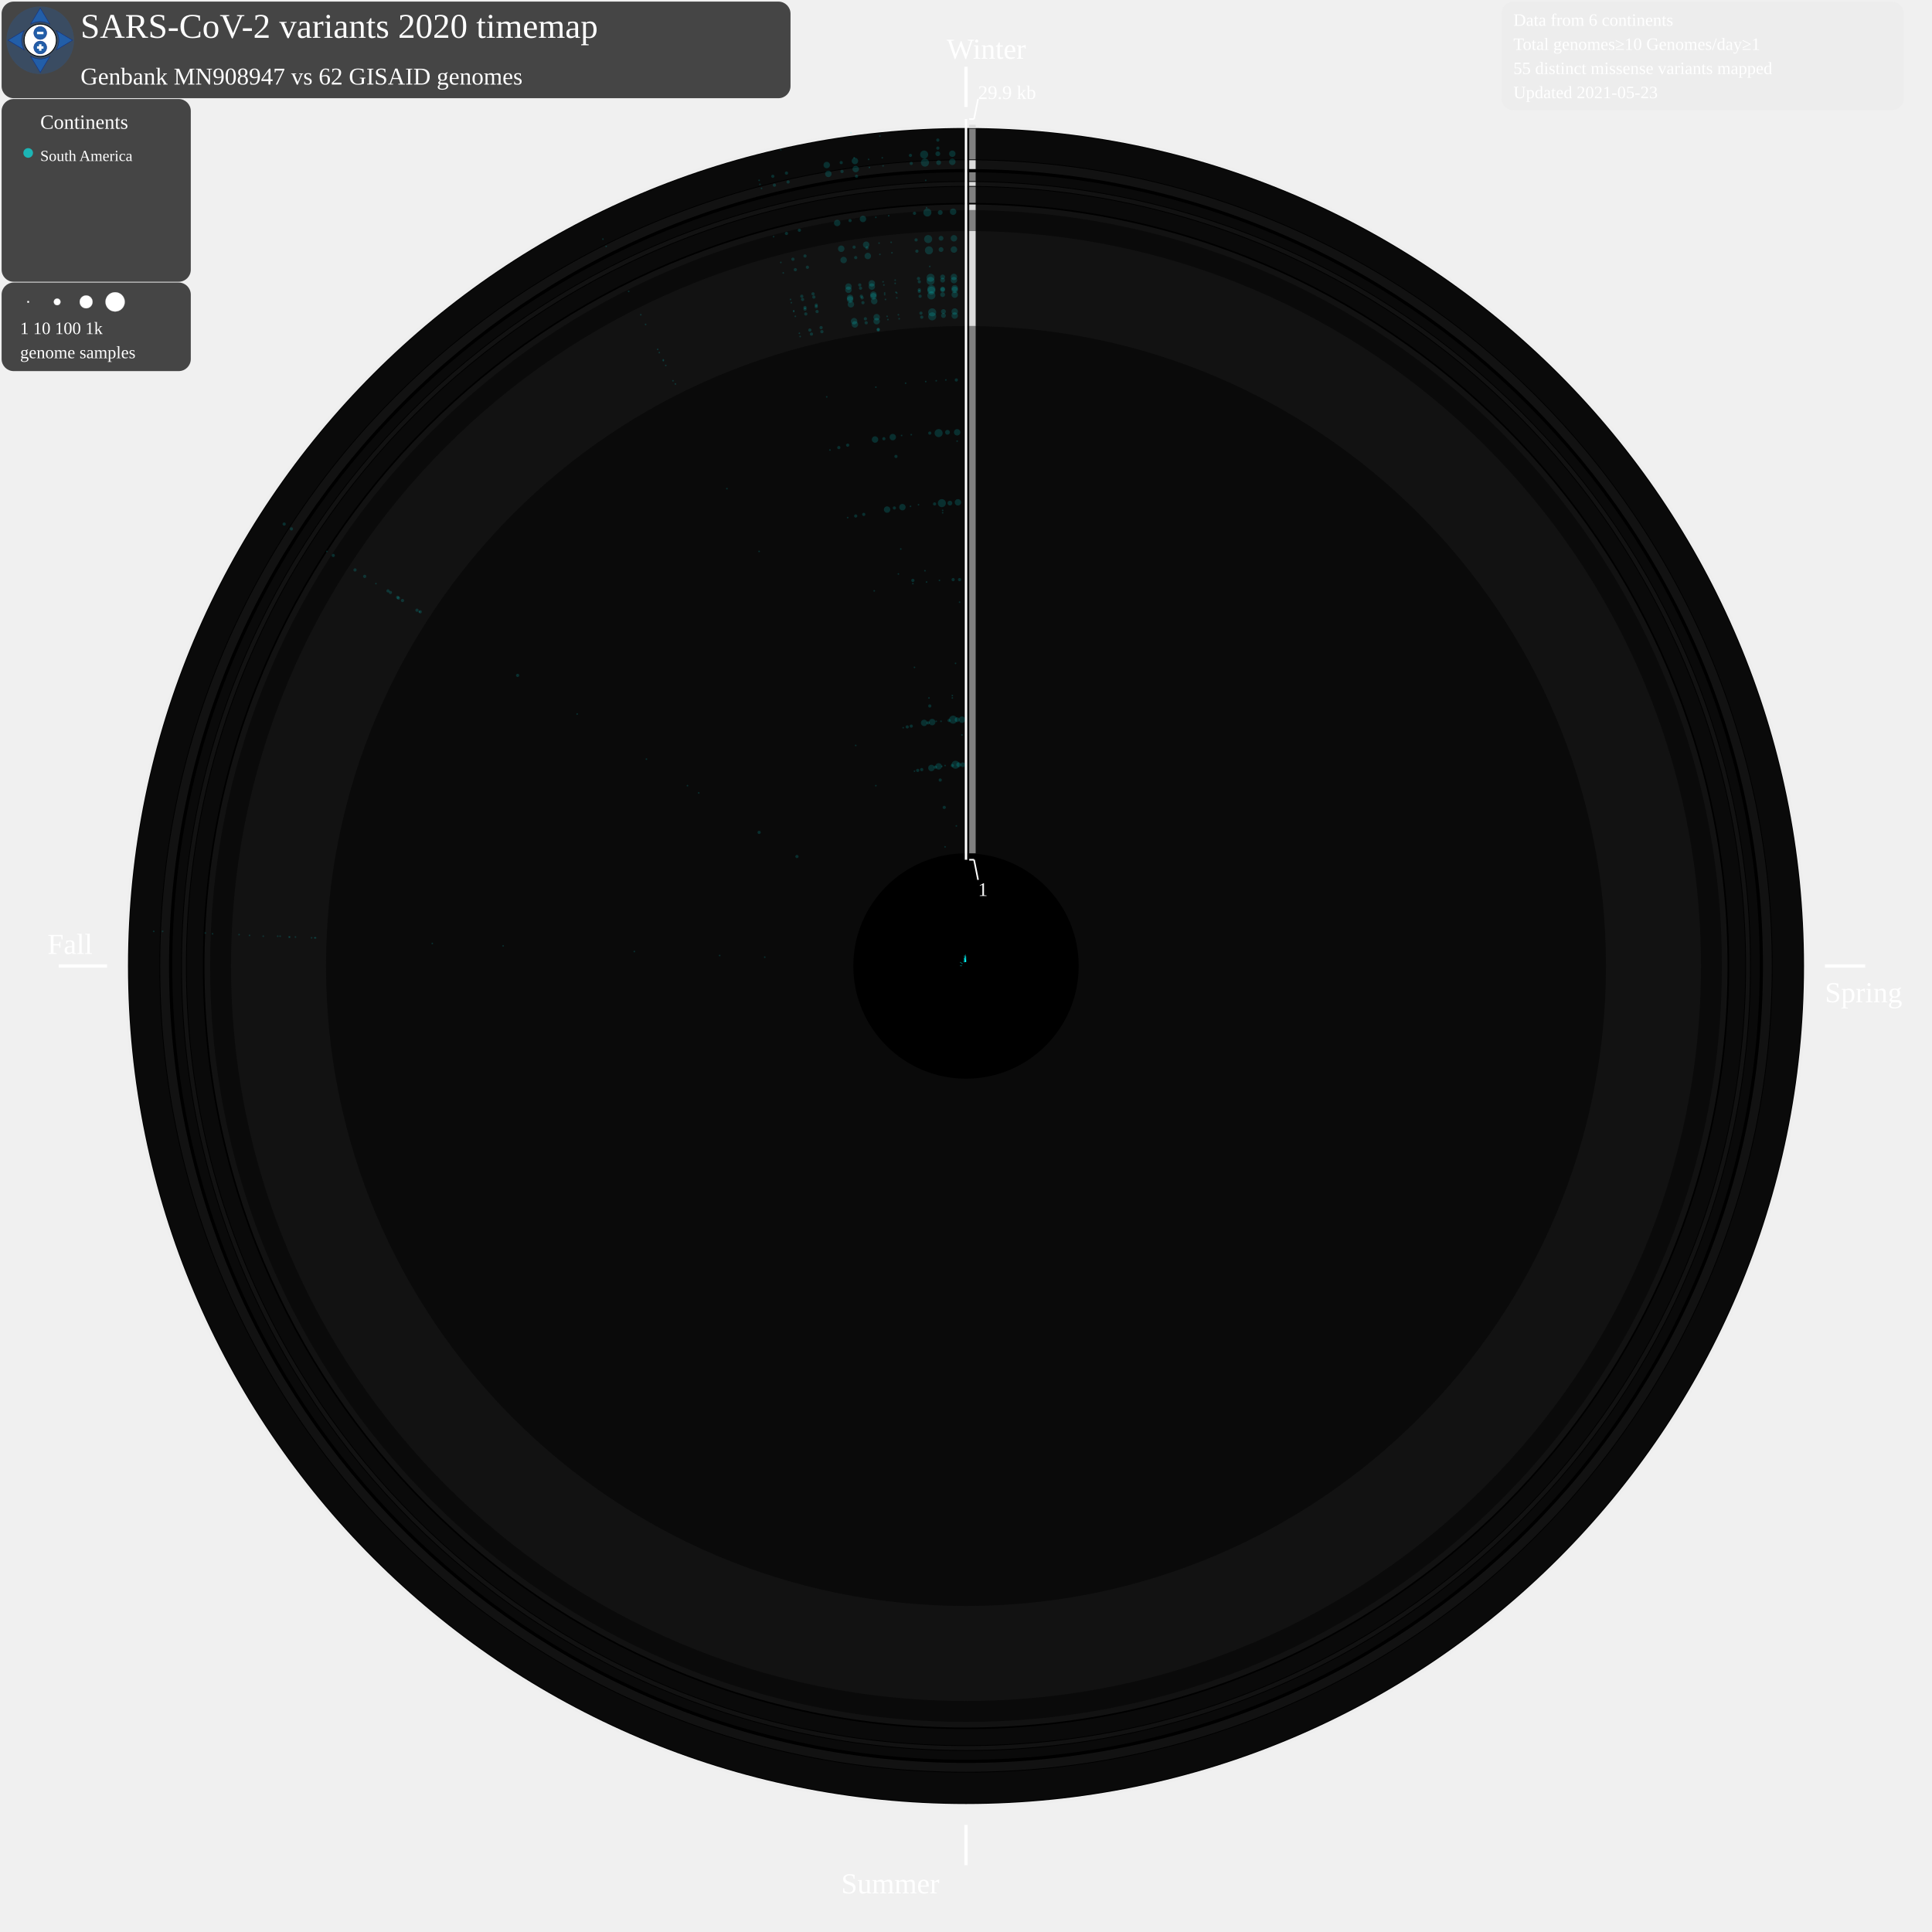
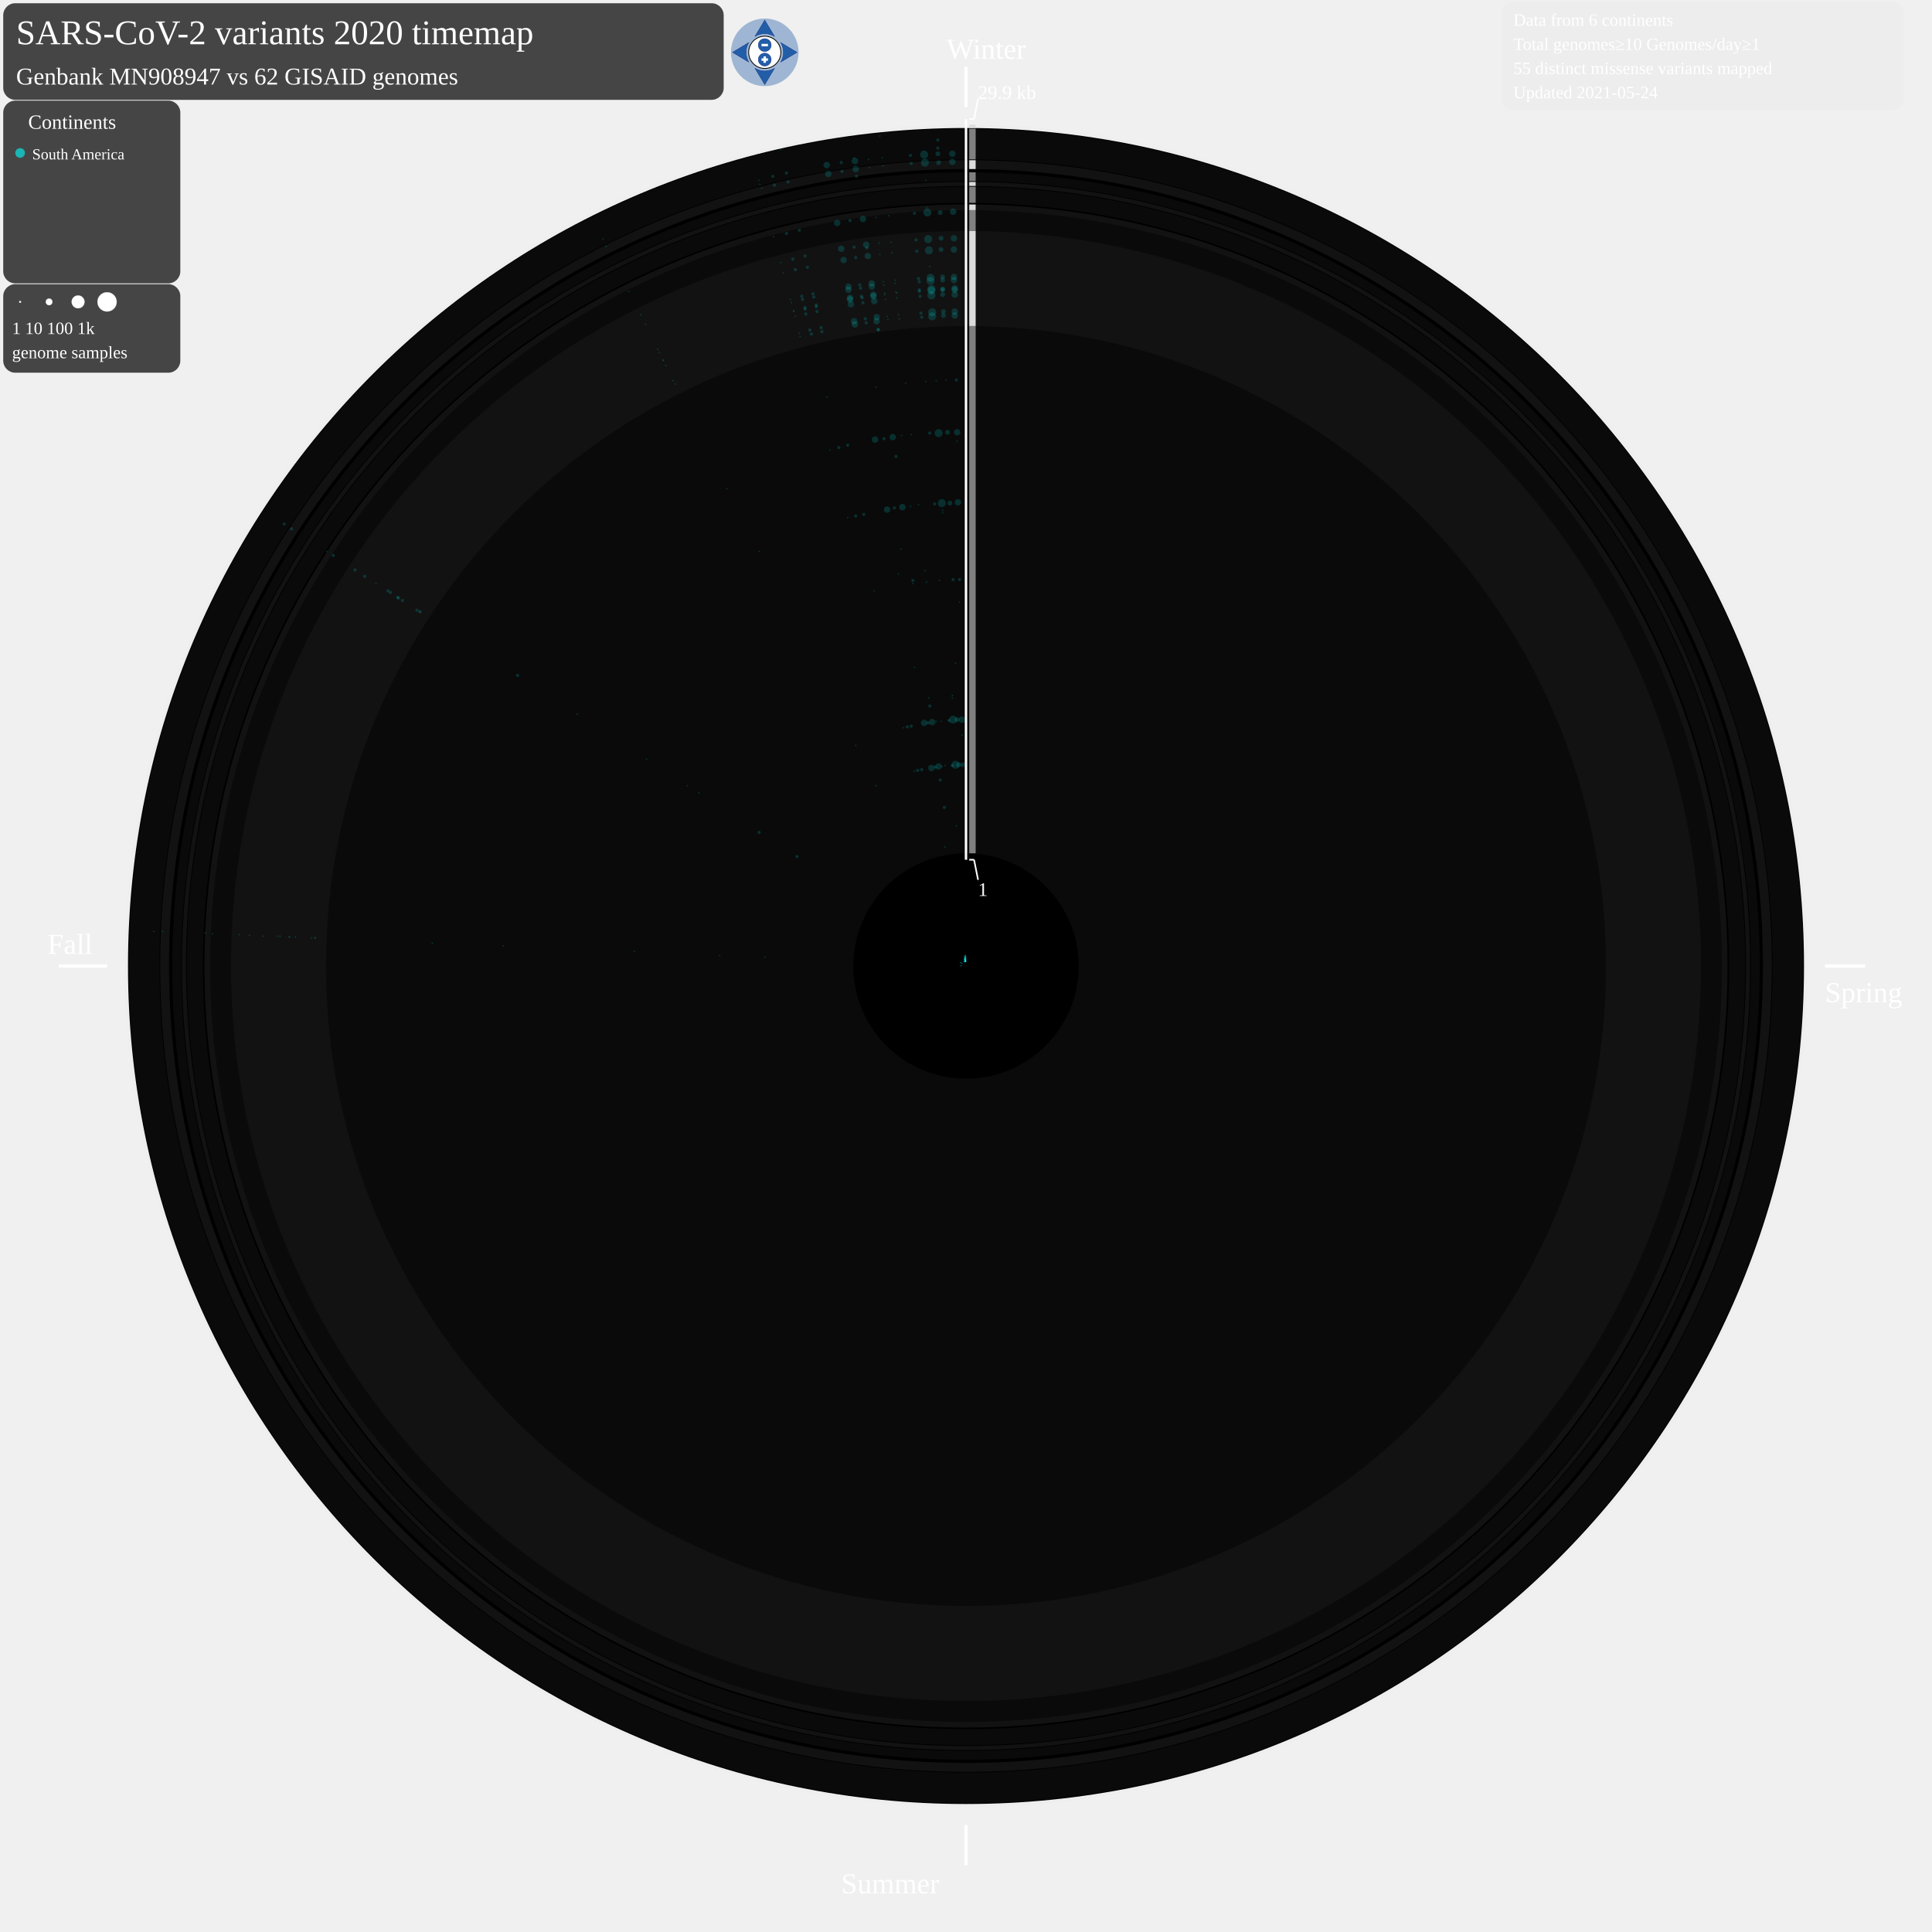
<svg xmlns="http://www.w3.org/2000/svg" width="2400" height="2400" style="background-color:black" viewBox="0 0 2400 2400" id="map-svg">
  <defs>
    <style type="text/css">
	.sb {
	stroke-width:0.8;
	stroke-opacity:50%;
	}
	.compass {
	fill: #fff;
	stroke: #000;
	stroke-width: 1;
	}
	.button {
	fill: #225EA8;
	stroke: #0C2C84;
	stroke-width: 0.5;
	stroke-miterlimit:6;
	stroke-linecap: round;
	}
	.button:hover {
	stroke-width: 1;
	}
	.plus-minus {
	fill: #fff;
	pointer-events: none;
	}
	.cv {
	stroke: none;
	fill-opacity:0.15;
	}
	a:link, a:visited {
	cursor: pointer;
	}
	a:hover, a:active {
	outline: dotted 2px yellow;
	}
	g:hover, g:active {
	outline: dotted 2px yellow;
	}
	.static {
	cursor: not-allowed;
	}
	.draggable, .draggable-group {
	cursor: pointer;
	}
	svg text {
	cursor: default;
	-webkit-user-select: none;
	-moz-user-select: none;
	-ms-user-select: none;
	user-select: none;
	}
	</style>
  </defs>
-   <text font-size="3.6em" x="100" y="47" fill="white">SARS-CoV-2 variants 2020 timemap</text>
+   <text font-size="3.6em" x="20" y="55" fill="white">SARS-CoV-2 variants 2020 timemap</text>
  <g id="matrix-group" transform="matrix(1 0 0 1 0 0)" class="draggable-group">
    <circle cx="1200" cy="1200" r="1045" style="fill:gainsboro;stroke:black;stroke-width:0;fill-opacity:0.085;" />
    <circle cx="1200" cy="1200" r="1041" style="fill:black;stroke:black;stroke-width:0;fill-opacity:1;" />
    <circle cx="1200" cy="1200" r="1040" style="fill:grey;stroke:black;stroke-width:0;fill-opacity:0.085;" />
    <circle cx="1200" cy="1200" r="1002" style="fill:black;stroke:black;stroke-width:0;fill-opacity:1;" />
    <circle cx="1200" cy="1200" r="1001" style="fill:gainsboro;stroke:black;stroke-width:0;fill-opacity:0.085;" />
    <circle cx="1200" cy="1200" r="990" style="fill:black;stroke:black;stroke-width:0;fill-opacity:1;" />
    <circle cx="1200" cy="1200" r="986" style="fill:grey;stroke:black;stroke-width:0;fill-opacity:0.085;" />
    <circle cx="1200" cy="1200" r="975" style="fill:black;stroke:black;stroke-width:0;fill-opacity:1;" />
    <circle cx="1200" cy="1200" r="974" style="fill:gainsboro;stroke:black;stroke-width:0;fill-opacity:0.085;" />
    <circle cx="1200" cy="1200" r="969" style="fill:black;stroke:black;stroke-width:0;fill-opacity:1;" />
    <circle cx="1200" cy="1200" r="968" style="fill:grey;stroke:black;stroke-width:0;fill-opacity:0.085;" />
    <circle cx="1200" cy="1200" r="948" style="fill:black;stroke:black;stroke-width:0;fill-opacity:1;" />
    <circle cx="1200" cy="1200" r="946" style="fill:gainsboro;stroke:black;stroke-width:0;fill-opacity:0.085;" />
    <circle cx="1200" cy="1200" r="939" style="fill:black;stroke:black;stroke-width:0;fill-opacity:1;" />
    <circle cx="1200" cy="1200" r="939" style="fill:grey;stroke:black;stroke-width:0;fill-opacity:0.085;" />
    <circle cx="1200" cy="1200" r="913" style="fill:black;stroke:black;stroke-width:0;fill-opacity:1;" />
    <circle cx="1200" cy="1200" r="913" style="fill:gainsboro;stroke:black;stroke-width:0;fill-opacity:0.085;" />
    <circle cx="1200" cy="1200" r="795" style="fill:black;stroke:black;stroke-width:0;fill-opacity:1;" />
    <circle cx="1200" cy="1200" r="795" style="fill:grey;stroke:black;stroke-width:0;fill-opacity:0.085;" />
    <circle cx="1200" cy="1200" r="140" style="fill:black;stroke:black;stroke-width:0;fill-opacity:1;" />
    <line x1="1200" y1="82.938" x2="1200" y2="132.938" style="stroke:white;stroke-width:4" />
    <text font-size="3.0em" x="1176" y="72.938" fill="white">Winter</text>
    <line x1="2267" y1="1200" x2="2317" y2="1200" style="stroke:white;stroke-width:4" />
    <text font-size="3.0em" x="2267" y="1245" fill="white">Spring</text>
    <line x1="1200" y1="2267" x2="1200" y2="2317" style="stroke:white;stroke-width:4" />
    <text font-size="3.0em" x="1045" y="2352" fill="white">Summer</text>
    <line x1="133" y1="1200" x2="73" y2="1200" style="stroke:white;stroke-width:4" />
    <text font-size="3.0em" x="59" y="1185" fill="white">Fall</text>
    <g>
      <line x1="1208" y1="1060" x2="1208" y2="405" style="stroke:grey;stroke-width:8" />
    </g>
    <g>
      <line x1="1208" y1="405" x2="1208" y2="287" style="stroke:gainsboro;stroke-width:8" />
    </g>
    <g>
      <line x1="1208" y1="287" x2="1208" y2="261" style="stroke:grey;stroke-width:8" />
    </g>
    <g>
      <line x1="1208" y1="261" x2="1208" y2="254" style="stroke:gainsboro;stroke-width:8" />
    </g>
    <g>
      <line x1="1208" y1="252" x2="1208" y2="232" style="stroke:grey;stroke-width:8" />
    </g>
    <g>
      <line x1="1208" y1="231" x2="1208" y2="226" style="stroke:gainsboro;stroke-width:8" />
    </g>
    <g>
      <line x1="1208" y1="225" x2="1208" y2="214" style="stroke:grey;stroke-width:8" />
    </g>
    <g>
      <line x1="1208" y1="210" x2="1208" y2="199" style="stroke:gainsboro;stroke-width:8" />
    </g>
    <g>
      <line x1="1208" y1="198" x2="1208" y2="160" style="stroke:grey;stroke-width:8" />
    </g>
    <g>
      <line x1="1208" y1="159" x2="1208" y2="155" style="stroke:gainsboro;stroke-width:8" />
    </g>
    <line x1="1200" y1="147.938" x2="1200" y2="1068" style="stroke:white;stroke-width:3" />
    <line x1="1204" y1="147.938" x2="1210" y2="147.938" style="stroke:white;stroke-width:2" />
    <line x1="1210" y1="147.938" x2="1215" y2="122.938" style="stroke:white;stroke-width:2" />
    <line x1="1204" y1="1068" x2="1210" y2="1068" style="stroke:white;stroke-width:2" />
    <line x1="1210" y1="1068" x2="1215" y2="1093" style="stroke:white;stroke-width:2" />
    <text font-size="2.0em" x="1215" y="122.938" fill="white">29.9 kb</text>
    <text font-size="2.0em" x="1215" y="1113" fill="white">1</text>
    <g>
      <line x1="1195.0" y1="1199.8" x2="1192.6" y2="1199.7" style="stroke:cyan;" class="sb" />
    </g>
    <g>
      <circle cx="950" cy="1189" r="1" style="fill:cyan;" class="cv" />
    </g>
    <g>
      <circle cx="894" cy="1187" r="1" style="fill:cyan;" class="cv" />
    </g>
    <g>
      <circle cx="788" cy="1182" r="1" style="fill:cyan;" class="cv" />
    </g>
    <g>
      <circle cx="625" cy="1175" r="1" style="fill:cyan;" class="cv" />
    </g>
    <g>
      <circle cx="537" cy="1172" r="1" style="fill:cyan;" class="cv" />
    </g>
    <g>
      <circle cx="392" cy="1165" r="1" style="fill:cyan;" class="cv" />
    </g>
    <g>
      <circle cx="391" cy="1165" r="1" style="fill:cyan;" class="cv" />
    </g>
    <g>
      <circle cx="387" cy="1165" r="1" style="fill:cyan;" class="cv" />
    </g>
    <g>
      <circle cx="367" cy="1164" r="1" style="fill:cyan;" class="cv" />
    </g>
    <g>
      <circle cx="360" cy="1164" r="1" style="fill:cyan;" class="cv" />
    </g>
    <g>
      <circle cx="359" cy="1164" r="1" style="fill:cyan;" class="cv" />
    </g>
    <g>
      <circle cx="348" cy="1163" r="1" style="fill:cyan;" class="cv" />
    </g>
    <g>
      <circle cx="345" cy="1163" r="1" style="fill:cyan;" class="cv" />
    </g>
    <g>
      <circle cx="327" cy="1163" r="1" style="fill:cyan;" class="cv" />
    </g>
    <g>
      <circle cx="310" cy="1162" r="1" style="fill:cyan;" class="cv" />
    </g>
    <g>
      <circle cx="297" cy="1161" r="1" style="fill:cyan;" class="cv" />
    </g>
    <g>
      <circle cx="264" cy="1160" r="1" style="fill:cyan;" class="cv" />
    </g>
    <g>
      <circle cx="255" cy="1159" r="1" style="fill:cyan;" class="cv" />
    </g>
    <g>
      <circle cx="202" cy="1157" r="1" style="fill:cyan;" class="cv" />
    </g>
    <g>
      <circle cx="191" cy="1157" r="1" style="fill:cyan;" class="cv" />
    </g>
    <g>
      <line x1="1195.8" y1="1197.3" x2="1192.6" y2="1195.2" style="stroke:cyan;" class="sb" />
    </g>
    <g>
      <circle cx="990" cy="1064" r="2" style="fill:cyan;" class="cv" />
    </g>
    <g>
      <circle cx="943" cy="1034" r="2" style="fill:cyan;" class="cv" />
    </g>
    <g>
      <circle cx="868" cy="985" r="1" style="fill:cyan;" class="cv" />
    </g>
    <g>
      <circle cx="854" cy="976" r="1" style="fill:cyan;" class="cv" />
    </g>
    <g>
      <circle cx="803" cy="943" r="1" style="fill:cyan;" class="cv" />
    </g>
    <g>
      <circle cx="717" cy="887" r="1" style="fill:cyan;" class="cv" />
    </g>
    <g>
      <circle cx="643" cy="839" r="2" style="fill:cyan;" class="cv" />
    </g>
    <g>
      <circle cx="522" cy="760" r="2" style="fill:cyan;" class="cv" />
    </g>
    <g>
      <circle cx="521" cy="760" r="1" style="fill:cyan;" class="cv" />
    </g>
    <g>
      <circle cx="518" cy="758" r="2" style="fill:cyan;" class="cv" />
    </g>
    <g>
      <circle cx="500" cy="746" r="2" style="fill:cyan;" class="cv" />
    </g>
    <g>
      <circle cx="495" cy="743" r="2" style="fill:cyan;" class="cv" />
    </g>
    <g>
      <circle cx="494" cy="742" r="2" style="fill:cyan;" class="cv" />
    </g>
    <g>
      <circle cx="485" cy="736" r="2" style="fill:cyan;" class="cv" />
    </g>
    <g>
      <circle cx="482" cy="734" r="2" style="fill:cyan;" class="cv" />
    </g>
    <g>
      <circle cx="467" cy="725" r="1" style="fill:cyan;" class="cv" />
    </g>
    <g>
      <circle cx="453" cy="716" r="2" style="fill:cyan;" class="cv" />
    </g>
    <g>
      <circle cx="441" cy="708" r="2" style="fill:cyan;" class="cv" />
    </g>
    <g>
      <circle cx="414" cy="690" r="2" style="fill:cyan;" class="cv" />
    </g>
    <g>
      <circle cx="406" cy="685" r="1" style="fill:cyan;" class="cv" />
    </g>
    <g>
      <circle cx="362" cy="657" r="2" style="fill:cyan;" class="cv" />
    </g>
    <g>
      <circle cx="353" cy="651" r="2" style="fill:cyan;" class="cv" />
    </g>
    <g>
      <line x1="1197.8" y1="1195.5" x2="1196.7" y2="1193.4" style="stroke:cyan;" class="sb" />
    </g>
    <g>
      <circle cx="1088" cy="976" r="1" style="fill:cyan;" class="cv" />
    </g>
    <g>
      <circle cx="1063" cy="926" r="1" style="fill:cyan;" class="cv" />
    </g>
    <g>
      <circle cx="943" cy="685" r="1" style="fill:cyan;" class="cv" />
    </g>
    <g>
      <circle cx="903" cy="607" r="1" style="fill:cyan;" class="cv" />
    </g>
    <g>
      <circle cx="839" cy="477" r="1" style="fill:cyan;" class="cv" />
    </g>
    <g>
      <circle cx="836" cy="473" r="1" style="fill:cyan;" class="cv" />
    </g>
    <g>
      <circle cx="827" cy="454" r="1" style="fill:cyan;" class="cv" />
    </g>
    <g>
      <circle cx="824" cy="448" r="1" style="fill:cyan;" class="cv" />
    </g>
    <g>
      <circle cx="824" cy="447" r="1" style="fill:cyan;" class="cv" />
    </g>
    <g>
      <circle cx="819" cy="438" r="1" style="fill:cyan;" class="cv" />
    </g>
    <g>
      <circle cx="817" cy="434" r="1" style="fill:cyan;" class="cv" />
    </g>
    <g>
      <circle cx="802" cy="403" r="1" style="fill:cyan;" class="cv" />
    </g>
    <g>
      <circle cx="796" cy="391" r="1" style="fill:cyan;" class="cv" />
    </g>
    <g>
      <circle cx="781" cy="362" r="1" style="fill:cyan;" class="cv" />
    </g>
    <g>
      <circle cx="753" cy="306" r="1" style="fill:cyan;" class="cv" />
    </g>
    <g>
      <circle cx="749" cy="297" r="1" style="fill:cyan;" class="cv" />
    </g>
    <g>
      <line x1="1198.7" y1="1195.2" x2="1198.1" y2="1192.8" style="stroke:cyan;" class="sb" />
    </g>
    <g>
      <circle cx="1136" cy="958" r="1" style="fill:cyan;" class="cv" />
    </g>
    <g>
      <circle cx="1122" cy="904" r="1" style="fill:cyan;" class="cv" />
    </g>
    <g>
      <circle cx="1053" cy="643" r="1" style="fill:cyan;" class="cv" />
    </g>
    <g>
      <circle cx="1031" cy="559" r="1" style="fill:cyan;" class="cv" />
    </g>
    <g>
      <circle cx="994" cy="418" r="1" style="fill:cyan;" class="cv" />
    </g>
    <g>
      <circle cx="993" cy="414" r="1" style="fill:cyan;" class="cv" />
    </g>
    <g>
      <circle cx="988" cy="393" r="1" style="fill:cyan;" class="cv" />
    </g>
    <g>
      <circle cx="986" cy="387" r="1" style="fill:cyan;" class="cv" />
    </g>
    <g>
      <circle cx="986" cy="386" r="1" style="fill:cyan;" class="cv" />
    </g>
    <g>
      <circle cx="983" cy="376" r="1" style="fill:cyan;" class="cv" />
    </g>
    <g>
      <circle cx="982" cy="372" r="1" style="fill:cyan;" class="cv" />
    </g>
    <g>
      <circle cx="973" cy="339" r="1" style="fill:cyan;" class="cv" />
    </g>
    <g>
      <circle cx="970" cy="326" r="1" style="fill:cyan;" class="cv" />
    </g>
    <g>
      <circle cx="961" cy="294" r="1" style="fill:cyan;" class="cv" />
    </g>
    <g>
      <circle cx="946" cy="234" r="1" style="fill:cyan;" class="cv" />
    </g>
    <g>
      <circle cx="944" cy="229" r="1" style="fill:cyan;" class="cv" />
    </g>
    <g>
      <circle cx="943" cy="224" r="1" style="fill:cyan;" class="cv" />
    </g>
    <g>
      <line x1="1198.8" y1="1195.1" x2="1197.7" y2="1190.5" style="stroke:cyan;" class="sb" />
    </g>
    <g>
      <circle cx="1140" cy="957" r="2" style="fill:cyan;" class="cv" />
    </g>
    <g>
      <circle cx="1127" cy="903" r="2" style="fill:cyan;" class="cv" />
    </g>
    <g>
      <circle cx="1086" cy="734" r="1" style="fill:cyan;" class="cv" />
    </g>
    <g>
      <circle cx="1063" cy="641" r="2" style="fill:cyan;" class="cv" />
    </g>
    <g>
      <circle cx="1042" cy="556" r="2" style="fill:cyan;" class="cv" />
    </g>
    <g>
      <circle cx="1027" cy="493" r="1" style="fill:cyan;" class="cv" />
    </g>
    <g>
      <circle cx="1008" cy="415" r="2" style="fill:cyan;" class="cv" />
    </g>
    <g>
      <circle cx="1006" cy="410" r="2" style="fill:cyan;" class="cv" />
    </g>
    <g>
      <circle cx="1001" cy="390" r="2" style="fill:cyan;" class="cv" />
    </g>
    <g>
      <circle cx="1000" cy="384" r="2" style="fill:cyan;" class="cv" />
    </g>
    <g>
      <circle cx="1000" cy="382" r="2" style="fill:cyan;" class="cv" />
    </g>
    <g>
      <circle cx="997" cy="372" r="2" style="fill:cyan;" class="cv" />
    </g>
    <g>
      <circle cx="996" cy="368" r="2" style="fill:cyan;" class="cv" />
    </g>
    <g>
      <circle cx="988" cy="335" r="2" style="fill:cyan;" class="cv" />
    </g>
    <g>
      <circle cx="985" cy="322" r="2" style="fill:cyan;" class="cv" />
    </g>
    <g>
      <circle cx="977" cy="290" r="2" style="fill:cyan;" class="cv" />
    </g>
    <g>
      <circle cx="962" cy="230" r="2" style="fill:cyan;" class="cv" />
    </g>
    <g>
      <circle cx="960" cy="219" r="2" style="fill:cyan;" class="cv" />
    </g>
    <g>
      <line x1="1198.9" y1="1195.1" x2="1197.8" y2="1190.4" style="stroke:cyan;" class="sb" />
    </g>
    <g>
      <circle cx="1145" cy="956" r="2" style="fill:cyan;" class="cv" />
    </g>
    <g>
      <circle cx="1132" cy="902" r="2" style="fill:cyan;" class="cv" />
    </g>
    <g>
      <circle cx="1073" cy="639" r="2" style="fill:cyan;" class="cv" />
    </g>
    <g>
      <circle cx="1053" cy="553" r="2" style="fill:cyan;" class="cv" />
    </g>
    <g>
      <circle cx="1021" cy="412" r="2" style="fill:cyan;" class="cv" />
    </g>
    <g>
      <circle cx="1020" cy="407" r="2" style="fill:cyan;" class="cv" />
    </g>
    <g>
      <circle cx="1015" cy="387" r="2" style="fill:cyan;" class="cv" />
    </g>
    <g>
      <circle cx="1014" cy="381" r="2" style="fill:cyan;" class="cv" />
    </g>
    <g>
      <circle cx="1014" cy="379" r="2" style="fill:cyan;" class="cv" />
    </g>
    <g>
      <circle cx="1011" cy="369" r="2" style="fill:cyan;" class="cv" />
    </g>
    <g>
      <circle cx="1010" cy="365" r="2" style="fill:cyan;" class="cv" />
    </g>
    <g>
      <circle cx="1003" cy="332" r="2" style="fill:cyan;" class="cv" />
    </g>
    <g>
      <circle cx="1000" cy="318" r="2" style="fill:cyan;" class="cv" />
    </g>
    <g>
      <circle cx="993" cy="286" r="2" style="fill:cyan;" class="cv" />
    </g>
    <g>
      <circle cx="979" cy="226" r="2" style="fill:cyan;" class="cv" />
    </g>
    <g>
      <circle cx="977" cy="215" r="2" style="fill:cyan;" class="cv" />
    </g>
    <g>
      <circle cx="970" cy="186" r="1" style="fill:cyan;" class="cv" />
    </g>
    <g>
      <line x1="1199.1" y1="1195.1" x2="1197.9" y2="1188.0" style="stroke:cyan;" class="sb" />
    </g>
    <g>
      <circle cx="1174" cy="1052" r="1" style="fill:cyan;" class="cv" />
    </g>
    <g>
      <circle cx="1157" cy="954" r="4" style="fill:cyan;" class="cv" />
    </g>
    <g>
      <circle cx="1148" cy="898" r="4" style="fill:cyan;" class="cv" />
    </g>
    <g>
      <circle cx="1136" cy="829" r="1" style="fill:cyan;" class="cv" />
    </g>
    <g>
      <circle cx="1116" cy="713" r="1" style="fill:cyan;" class="cv" />
    </g>
    <g>
      <circle cx="1102" cy="633" r="4" style="fill:cyan;" class="cv" />
    </g>
    <g>
      <circle cx="1087" cy="546" r="4" style="fill:cyan;" class="cv" />
    </g>
    <g>
      <circle cx="1062" cy="403" r="4" style="fill:cyan;" class="cv" />
    </g>
    <g>
      <circle cx="1061" cy="399" r="4" style="fill:cyan;" class="cv" />
    </g>
    <g>
      <circle cx="1057" cy="378" r="4" style="fill:cyan;" class="cv" />
    </g>
    <g>
      <circle cx="1056" cy="372" r="4" style="fill:cyan;" class="cv" />
    </g>
    <g>
      <circle cx="1056" cy="370" r="4" style="fill:cyan;" class="cv" />
    </g>
    <g>
      <circle cx="1054" cy="360" r="4" style="fill:cyan;" class="cv" />
    </g>
    <g>
      <circle cx="1054" cy="356" r="4" style="fill:cyan;" class="cv" />
    </g>
    <g>
      <circle cx="1048" cy="323" r="4" style="fill:cyan;" class="cv" />
    </g>
    <g>
      <circle cx="1045" cy="309" r="4" style="fill:cyan;" class="cv" />
    </g>
    <g>
      <circle cx="1040" cy="277" r="4" style="fill:cyan;" class="cv" />
    </g>
    <g>
      <circle cx="1029" cy="216" r="4" style="fill:cyan;" class="cv" />
    </g>
    <g>
      <circle cx="1027" cy="205" r="4" style="fill:cyan;" class="cv" />
    </g>
    <g>
      <line x1="1199.2" y1="1195.1" x2="1198.5" y2="1190.3" style="stroke:cyan;" class="sb" />
    </g>
    <g>
      <circle cx="1162" cy="953" r="2" style="fill:cyan;" class="cv" />
    </g>
    <g>
      <circle cx="1153" cy="898" r="2" style="fill:cyan;" class="cv" />
    </g>
    <g>
      <circle cx="1119" cy="682" r="1" style="fill:cyan;" class="cv" />
    </g>
    <g>
      <circle cx="1111" cy="631" r="2" style="fill:cyan;" class="cv" />
    </g>
    <g>
      <circle cx="1098" cy="545" r="2" style="fill:cyan;" class="cv" />
    </g>
    <g>
      <circle cx="1088" cy="481" r="1" style="fill:cyan;" class="cv" />
    </g>
    <g>
      <circle cx="1076" cy="401" r="2" style="fill:cyan;" class="cv" />
    </g>
    <g>
      <circle cx="1075" cy="396" r="2" style="fill:cyan;" class="cv" />
    </g>
    <g>
      <circle cx="1072" cy="376" r="2" style="fill:cyan;" class="cv" />
    </g>
    <g>
      <circle cx="1071" cy="370" r="2" style="fill:cyan;" class="cv" />
    </g>
    <g>
      <circle cx="1070" cy="368" r="2" style="fill:cyan;" class="cv" />
    </g>
    <g>
      <circle cx="1069" cy="358" r="2" style="fill:cyan;" class="cv" />
    </g>
    <g>
      <circle cx="1068" cy="354" r="2" style="fill:cyan;" class="cv" />
    </g>
    <g>
      <circle cx="1063" cy="320" r="2" style="fill:cyan;" class="cv" />
    </g>
    <g>
      <circle cx="1061" cy="307" r="2" style="fill:cyan;" class="cv" />
    </g>
    <g>
      <circle cx="1056" cy="274" r="2" style="fill:cyan;" class="cv" />
    </g>
    <g>
      <circle cx="1046" cy="213" r="2" style="fill:cyan;" class="cv" />
    </g>
    <g>
      <circle cx="1045" cy="202" r="2" style="fill:cyan;" class="cv" />
    </g>
    <g>
      <line x1="1199.3" y1="1195.0" x2="1198.1" y2="1186.5" style="stroke:cyan;" class="sb" />
    </g>
    <g>
      <circle cx="1173" cy="1003" r="2" style="fill:cyan;" class="cv" />
    </g>
    <g>
      <circle cx="1168" cy="969" r="2" style="fill:cyan;" class="cv" />
    </g>
    <g>
      <circle cx="1166" cy="952" r="4" style="fill:cyan;" class="cv" />
    </g>
    <g>
      <circle cx="1158" cy="897" r="4" style="fill:cyan;" class="cv" />
    </g>
    <g>
      <circle cx="1155" cy="877" r="2" style="fill:cyan;" class="cv" />
    </g>
    <g>
      <circle cx="1154" cy="867" r="1" style="fill:cyan;" class="cv" />
    </g>
    <g>
      <circle cx="1134" cy="725" r="1" style="fill:cyan;" class="cv" />
    </g>
    <g>
      <circle cx="1134" cy="721" r="2" style="fill:cyan;" class="cv" />
    </g>
    <g>
      <circle cx="1121" cy="630" r="4" style="fill:cyan;" class="cv" />
    </g>
    <g>
      <circle cx="1113" cy="567" r="2" style="fill:cyan;" class="cv" />
    </g>
    <g>
      <circle cx="1109" cy="543" r="4" style="fill:cyan;" class="cv" />
    </g>
    <g>
      <circle cx="1091" cy="410" r="2" style="fill:cyan;" class="cv" />
    </g>
    <g>
      <circle cx="1091" cy="409" r="2" style="fill:cyan;" class="cv" />
    </g>
    <g>
      <circle cx="1089" cy="399" r="4" style="fill:cyan;" class="cv" />
    </g>
    <g>
      <circle cx="1089" cy="394" r="4" style="fill:cyan;" class="cv" />
    </g>
    <g>
      <circle cx="1086" cy="374" r="4" style="fill:cyan;" class="cv" />
    </g>
    <g>
      <circle cx="1085" cy="368" r="4" style="fill:cyan;" class="cv" />
    </g>
    <g>
      <circle cx="1085" cy="366" r="4" style="fill:cyan;" class="cv" />
    </g>
    <g>
      <circle cx="1083" cy="356" r="4" style="fill:cyan;" class="cv" />
    </g>
    <g>
      <circle cx="1083" cy="352" r="4" style="fill:cyan;" class="cv" />
    </g>
    <g>
      <circle cx="1078" cy="318" r="4" style="fill:cyan;" class="cv" />
    </g>
    <g>
      <circle cx="1077" cy="308" r="2" style="fill:cyan;" class="cv" />
    </g>
    <g>
      <circle cx="1076" cy="304" r="4" style="fill:cyan;" class="cv" />
    </g>
    <g>
      <circle cx="1072" cy="272" r="4" style="fill:cyan;" class="cv" />
    </g>
    <g>
      <circle cx="1064" cy="219" r="2" style="fill:cyan;" class="cv" />
    </g>
    <g>
      <circle cx="1063" cy="210" r="4" style="fill:cyan;" class="cv" />
    </g>
    <g>
      <circle cx="1062" cy="200" r="4" style="fill:cyan;" class="cv" />
    </g>
    <g>
      <circle cx="1061" cy="196" r="1" style="fill:cyan;" class="cv" />
    </g>
    <g>
      <circle cx="1057" cy="165" r="1" style="fill:cyan;" class="cv" />
    </g>
    <g>
      <line x1="1199.4" y1="1195.0" x2="1199.1" y2="1192.6" style="stroke:cyan;" class="sb" />
    </g>
    <g>
      <circle cx="1170" cy="952" r="1" style="fill:cyan;" class="cv" />
    </g>
    <g>
      <circle cx="1163" cy="896" r="1" style="fill:cyan;" class="cv" />
    </g>
    <g>
      <circle cx="1131" cy="629" r="1" style="fill:cyan;" class="cv" />
    </g>
    <g>
      <circle cx="1120" cy="541" r="1" style="fill:cyan;" class="cv" />
    </g>
    <g>
      <circle cx="1103" cy="397" r="1" style="fill:cyan;" class="cv" />
    </g>
    <g>
      <circle cx="1102" cy="393" r="1" style="fill:cyan;" class="cv" />
    </g>
    <g>
      <circle cx="1100" cy="372" r="1" style="fill:cyan;" class="cv" />
    </g>
    <g>
      <circle cx="1099" cy="366" r="1" style="fill:cyan;" class="cv" />
    </g>
    <g>
      <circle cx="1099" cy="364" r="1" style="fill:cyan;" class="cv" />
    </g>
    <g>
      <circle cx="1098" cy="354" r="1" style="fill:cyan;" class="cv" />
    </g>
    <g>
      <circle cx="1097" cy="350" r="1" style="fill:cyan;" class="cv" />
    </g>
    <g>
      <circle cx="1093" cy="316" r="1" style="fill:cyan;" class="cv" />
    </g>
    <g>
      <circle cx="1092" cy="302" r="1" style="fill:cyan;" class="cv" />
    </g>
    <g>
      <circle cx="1088" cy="270" r="1" style="fill:cyan;" class="cv" />
    </g>
    <g>
      <circle cx="1080" cy="208" r="1" style="fill:cyan;" class="cv" />
    </g>
    <g>
      <circle cx="1079" cy="198" r="1" style="fill:cyan;" class="cv" />
    </g>
    <g>
      <line x1="1199.5" y1="1195.0" x2="1199.2" y2="1192.6" style="stroke:cyan;" class="sb" />
    </g>
    <g>
      <circle cx="1174" cy="951" r="1" style="fill:cyan;" class="cv" />
    </g>
    <g>
      <circle cx="1169" cy="896" r="1" style="fill:cyan;" class="cv" />
    </g>
    <g>
      <circle cx="1151" cy="723" r="1" style="fill:cyan;" class="cv" />
    </g>
    <g>
      <circle cx="1149" cy="709" r="1" style="fill:cyan;" class="cv" />
    </g>
    <g>
      <circle cx="1141" cy="627" r="1" style="fill:cyan;" class="cv" />
    </g>
    <g>
      <circle cx="1132" cy="540" r="1" style="fill:cyan;" class="cv" />
    </g>
    <g>
      <circle cx="1125" cy="476" r="1" style="fill:cyan;" class="cv" />
    </g>
    <g>
      <circle cx="1117" cy="396" r="1" style="fill:cyan;" class="cv" />
    </g>
    <g>
      <circle cx="1116" cy="391" r="1" style="fill:cyan;" class="cv" />
    </g>
    <g>
      <circle cx="1114" cy="370" r="1" style="fill:cyan;" class="cv" />
    </g>
    <g>
      <circle cx="1114" cy="364" r="1" style="fill:cyan;" class="cv" />
    </g>
    <g>
      <circle cx="1113" cy="363" r="1" style="fill:cyan;" class="cv" />
    </g>
    <g>
      <circle cx="1112" cy="352" r="1" style="fill:cyan;" class="cv" />
    </g>
    <g>
      <circle cx="1112" cy="348" r="1" style="fill:cyan;" class="cv" />
    </g>
    <g>
      <circle cx="1108" cy="314" r="1" style="fill:cyan;" class="cv" />
    </g>
    <g>
      <circle cx="1107" cy="301" r="1" style="fill:cyan;" class="cv" />
    </g>
    <g>
      <circle cx="1104" cy="268" r="1" style="fill:cyan;" class="cv" />
    </g>
    <g>
      <circle cx="1097" cy="206" r="1" style="fill:cyan;" class="cv" />
    </g>
    <g>
      <circle cx="1096" cy="196" r="1" style="fill:cyan;" class="cv" />
    </g>
    <g>
      <circle cx="1093" cy="169" r="1" style="fill:cyan;" class="cv" />
    </g>
    <g>
      <line x1="1199.7" y1="1195.0" x2="1199.4" y2="1191.2" style="stroke:cyan;" class="sb" />
    </g>
    <g>
      <circle cx="1188" cy="1026" r="1" style="fill:cyan;" class="cv" />
    </g>
    <g>
      <circle cx="1183" cy="951" r="2" style="fill:cyan;" class="cv" />
    </g>
    <g>
      <circle cx="1179" cy="895" r="2" style="fill:cyan;" class="cv" />
    </g>
    <g>
      <circle cx="1167" cy="721" r="1" style="fill:cyan;" class="cv" />
    </g>
    <g>
      <circle cx="1161" cy="626" r="2" style="fill:cyan;" class="cv" />
    </g>
    <g>
      <circle cx="1155" cy="538" r="2" style="fill:cyan;" class="cv" />
    </g>
    <g>
      <circle cx="1150" cy="474" r="1" style="fill:cyan;" class="cv" />
    </g>
    <g>
      <circle cx="1145" cy="394" r="2" style="fill:cyan;" class="cv" />
    </g>
    <g>
      <circle cx="1144" cy="389" r="2" style="fill:cyan;" class="cv" />
    </g>
    <g>
      <circle cx="1143" cy="368" r="2" style="fill:cyan;" class="cv" />
    </g>
    <g>
      <circle cx="1142" cy="362" r="2" style="fill:cyan;" class="cv" />
    </g>
    <g>
      <circle cx="1142" cy="360" r="2" style="fill:cyan;" class="cv" />
    </g>
    <g>
      <circle cx="1142" cy="350" r="2" style="fill:cyan;" class="cv" />
    </g>
    <g>
      <circle cx="1141" cy="346" r="2" style="fill:cyan;" class="cv" />
    </g>
    <g>
      <circle cx="1139" cy="312" r="2" style="fill:cyan;" class="cv" />
    </g>
    <g>
      <circle cx="1138" cy="298" r="2" style="fill:cyan;" class="cv" />
    </g>
    <g>
      <circle cx="1136" cy="265" r="2" style="fill:cyan;" class="cv" />
    </g>
    <g>
      <circle cx="1132" cy="203" r="2" style="fill:cyan;" class="cv" />
    </g>
    <g>
      <circle cx="1131" cy="193" r="2" style="fill:cyan;" class="cv" />
    </g>
    <g>
      <line x1="1199.7" y1="1195.0" x2="1199.3" y2="1185.8" style="stroke:cyan;" class="sb" />
    </g>
    <g>
      <circle cx="1187" cy="950" r="5" style="fill:cyan;" class="cv" />
    </g>
    <g>
      <circle cx="1184" cy="894" r="5" style="fill:cyan;" class="cv" />
    </g>
    <g>
      <circle cx="1183" cy="867" r="1" style="fill:cyan;" class="cv" />
    </g>
    <g>
      <circle cx="1183" cy="864" r="1" style="fill:cyan;" class="cv" />
    </g>
    <g>
      <circle cx="1171" cy="637" r="1" style="fill:cyan;" class="cv" />
    </g>
    <g>
      <circle cx="1171" cy="634" r="1" style="fill:cyan;" class="cv" />
    </g>
    <g>
      <circle cx="1170" cy="625" r="5" style="fill:cyan;" class="cv" />
    </g>
    <g>
      <circle cx="1166" cy="538" r="5" style="fill:cyan;" class="cv" />
    </g>
    <g>
      <circle cx="1163" cy="473" r="1" style="fill:cyan;" class="cv" />
    </g>
    <g>
      <circle cx="1158" cy="393" r="5" style="fill:cyan;" class="cv" />
    </g>
    <g>
      <circle cx="1158" cy="388" r="5" style="fill:cyan;" class="cv" />
    </g>
    <g>
      <circle cx="1157" cy="367" r="5" style="fill:cyan;" class="cv" />
    </g>
    <g>
      <circle cx="1157" cy="361" r="5" style="fill:cyan;" class="cv" />
    </g>
    <g>
      <circle cx="1157" cy="359" r="5" style="fill:cyan;" class="cv" />
    </g>
    <g>
      <circle cx="1156" cy="349" r="5" style="fill:cyan;" class="cv" />
    </g>
    <g>
      <circle cx="1156" cy="345" r="5" style="fill:cyan;" class="cv" />
    </g>
    <g>
      <circle cx="1155" cy="331" r="1" style="fill:cyan;" class="cv" />
    </g>
    <g>
      <circle cx="1154" cy="311" r="5" style="fill:cyan;" class="cv" />
    </g>
    <g>
      <circle cx="1153" cy="297" r="5" style="fill:cyan;" class="cv" />
    </g>
    <g>
      <circle cx="1152" cy="264" r="5" style="fill:cyan;" class="cv" />
    </g>
    <g>
      <circle cx="1151" cy="258" r="1" style="fill:cyan;" class="cv" />
    </g>
    <g>
      <circle cx="1150" cy="224" r="1" style="fill:cyan;" class="cv" />
    </g>
    <g>
      <circle cx="1149" cy="202" r="5" style="fill:cyan;" class="cv" />
    </g>
    <g>
      <circle cx="1148" cy="192" r="5" style="fill:cyan;" class="cv" />
    </g>
    <g>
      <line x1="1199.8" y1="1195.0" x2="1199.6" y2="1188.2" style="stroke:cyan;" class="sb" />
    </g>
    <g>
      <circle cx="1191" cy="950" r="3" style="fill:cyan;" class="cv" />
    </g>
    <g>
      <circle cx="1189" cy="894" r="3" style="fill:cyan;" class="cv" />
    </g>
    <g>
      <circle cx="1187" cy="824" r="1" style="fill:cyan;" class="cv" />
    </g>
    <g>
      <circle cx="1184" cy="720" r="2" style="fill:cyan;" class="cv" />
    </g>
    <g>
      <circle cx="1180" cy="625" r="3" style="fill:cyan;" class="cv" />
    </g>
    <g>
      <circle cx="1177" cy="537" r="3" style="fill:cyan;" class="cv" />
    </g>
    <g>
      <circle cx="1175" cy="472" r="1" style="fill:cyan;" class="cv" />
    </g>
    <g>
      <circle cx="1172" cy="392" r="3" style="fill:cyan;" class="cv" />
    </g>
    <g>
      <circle cx="1172" cy="387" r="3" style="fill:cyan;" class="cv" />
    </g>
    <g>
      <circle cx="1171" cy="366" r="3" style="fill:cyan;" class="cv" />
    </g>
    <g>
      <circle cx="1171" cy="360" r="3" style="fill:cyan;" class="cv" />
    </g>
    <g>
      <circle cx="1171" cy="359" r="3" style="fill:cyan;" class="cv" />
    </g>
    <g>
      <circle cx="1171" cy="348" r="3" style="fill:cyan;" class="cv" />
    </g>
    <g>
      <circle cx="1171" cy="344" r="3" style="fill:cyan;" class="cv" />
    </g>
    <g>
      <circle cx="1169" cy="310" r="3" style="fill:cyan;" class="cv" />
    </g>
    <g>
      <circle cx="1169" cy="296" r="3" style="fill:cyan;" class="cv" />
    </g>
    <g>
      <circle cx="1168" cy="264" r="3" style="fill:cyan;" class="cv" />
    </g>
    <g>
      <circle cx="1166" cy="202" r="3" style="fill:cyan;" class="cv" />
    </g>
    <g>
      <circle cx="1165" cy="191" r="3" style="fill:cyan;" class="cv" />
    </g>
    <g>
      <circle cx="1165" cy="184" r="2" style="fill:cyan;" class="cv" />
    </g>
    <g>
      <circle cx="1165" cy="174" r="2" style="fill:cyan;" class="cv" />
    </g>
    <g>
      <line x1="1199.9" y1="1195.0" x2="1199.8" y2="1187.8" style="stroke:cyan;" class="sb" />
    </g>
    <g>
      <circle cx="1196" cy="950" r="3" style="fill:cyan;" class="cv" />
    </g>
    <g>
      <circle cx="1195" cy="913" r="1" style="fill:cyan;" class="cv" />
    </g>
    <g>
      <circle cx="1195" cy="894" r="4" style="fill:cyan;" class="cv" />
    </g>
    <g>
      <circle cx="1192" cy="748" r="1" style="fill:cyan;" class="cv" />
    </g>
    <g>
      <circle cx="1192" cy="720" r="2" style="fill:cyan;" class="cv" />
    </g>
    <g>
      <circle cx="1190" cy="624" r="4" style="fill:cyan;" class="cv" />
    </g>
    <g>
      <circle cx="1189" cy="548" r="1" style="fill:cyan;" class="cv" />
    </g>
    <g>
      <circle cx="1189" cy="537" r="4" style="fill:cyan;" class="cv" />
    </g>
    <g>
      <circle cx="1188" cy="472" r="2" style="fill:cyan;" class="cv" />
    </g>
    <g>
      <circle cx="1186" cy="392" r="4" style="fill:cyan;" class="cv" />
    </g>
    <g>
      <circle cx="1186" cy="387" r="4" style="fill:cyan;" class="cv" />
    </g>
    <g>
      <circle cx="1186" cy="366" r="4" style="fill:cyan;" class="cv" />
    </g>
    <g>
      <circle cx="1186" cy="360" r="4" style="fill:cyan;" class="cv" />
    </g>
    <g>
      <circle cx="1186" cy="358" r="4" style="fill:cyan;" class="cv" />
    </g>
    <g>
      <circle cx="1185" cy="348" r="4" style="fill:cyan;" class="cv" />
    </g>
    <g>
      <circle cx="1185" cy="344" r="4" style="fill:cyan;" class="cv" />
    </g>
    <g>
      <circle cx="1185" cy="310" r="4" style="fill:cyan;" class="cv" />
    </g>
    <g>
      <circle cx="1185" cy="296" r="4" style="fill:cyan;" class="cv" />
    </g>
    <g>
      <circle cx="1184" cy="263" r="4" style="fill:cyan;" class="cv" />
    </g>
    <g>
      <circle cx="1183" cy="201" r="4" style="fill:cyan;" class="cv" />
    </g>
    <g>
      <circle cx="1183" cy="191" r="4" style="fill:cyan;" class="cv" />
    </g>
  </g>
-   <rect x="2" y="2" width="980" height="120" rx="15" style="fill:#1B1B1B;stroke-width:0;fill-opacity:0.8;" />
+   <rect x="4" y="4" width="895" height="120" rx="15" style="fill:#1B1B1B;stroke-width:0;fill-opacity:0.8;" />
  <a href="https://bcgsc.github.io/SARS2/">
-     <text font-size="3.6em" x="100" y="47" fill="white">SARS-CoV-2 variants 2020 timemap</text>
+     <text font-size="3.6em" x="20" y="55" fill="white">SARS-CoV-2 variants 2020 timemap</text>
  </a>
-   <text font-size="2.5em" x="100" y="105" fill="white">Genbank MN908947 vs 62 GISAID genomes</text>
-   <circle cx="50" cy="50" r="42" fill="#225EA8" opacity="0.3" />
-   <path class="button" d="M50 10 l12   20 a40, 70 0 0,0 -24,  0z" />
-   <path class="button" d="M10 50 l20  -12 a70, 40 0 0,0   0, 24z" />
-   <path class="button" d="M50 90 l12  -20 a40, 70 0 0,1 -24,  0z" />
-   <path class="button" d="M90 50 l-20 -12 a70, 40 0 0,1   0, 24z" />
-   <circle class="compass" cx="50" cy="50" r="20" />
-   <circle class="button" cx="50" cy="41" r="8" />
-   <circle class="button" cx="50" cy="59" r="8" />
-   <rect class="plus-minus" x="46" y="39.5" width="8" height="3" />
-   <rect class="plus-minus" x="46" y="57.5" width="8" height="3" />
-   <rect class="plus-minus" x="48.5" y="55" width="3" height="8" />
-   <rect x="2" y="123" width="235" height="227" rx="15" style="fill:#1B1B1B;stroke-width:0;fill-opacity:0.8;" />
-   <rect x="2" y="351" width="235" height="110" rx="15" style="fill:#1B1B1B;stroke-width:0;fill-opacity:0.8;" />
-   <text font-size="2.1em" x="50" y="160" fill="white">Continents</text>
-   <circle cx="35" cy="190" r="6" style="fill:cyan;stroke:black;stroke-width:0;fill-opacity:0.6;" />
-   <text font-size="1.6em" x="50" y="200" fill="white">South America</text>
-   <circle cx="35" cy="375" r="1.204" style="fill:white;stroke:lightgrey;stroke-width:0.2;" />
-   <circle cx="71" cy="375" r="4.166" style="fill:white;stroke:lightgrey;stroke-width:0.2;" />
-   <circle cx="107" cy="375" r="8.017" style="fill:white;stroke:lightgrey;stroke-width:0.2;" />
-   <circle cx="143" cy="375" r="12.002" style="fill:white;stroke:lightgrey;stroke-width:0.2;" />
-   <text font-size="1.8em" x="25" y="415" fill="white">1      10        100        1k</text>
-   <text font-size="1.8em" x="25" y="445" fill="white">genome samples</text>
+   <text font-size="2.5em" x="20" y="105" fill="white">Genbank MN908947 vs 62 GISAID genomes</text>
+   <circle cx="950" cy="65" r="42" fill="#225EA8" opacity="0.4" />
+   <path class="button" d="M950 25 l12   20 a40, 70 0 0,0 -24,  0z" />
+   <path class="button" d="M910 65 l20  -12 a70, 40 0 0,0   0, 24z" />
+   <path class="button" d="M950 105 l12  -20 a40, 70 0 0,1 -24,  0z" />
+   <path class="button" d="M990 65 l-20 -12 a70, 40 0 0,1   0, 24z" />
+   <circle class="compass" cx="950" cy="65" r="20" />
+   <circle class="button" cx="950" cy="56" r="8" />
+   <circle class="button" cx="950" cy="74" r="8" />
+   <rect class="plus-minus" x="946" y="54.5" width="8" height="3" />
+   <rect class="plus-minus" x="946" y="72.5" width="8" height="3" />
+   <rect class="plus-minus" x="948.5" y="70" width="3" height="8" />
+   <rect x="4" y="125" width="220" height="227" rx="15" style="fill:#1B1B1B;stroke-width:0;fill-opacity:0.8;" />
+   <rect x="4" y="353" width="220" height="110" rx="15" style="fill:#1B1B1B;stroke-width:0;fill-opacity:0.8;" />
+   <text font-size="2.1em" x="35" y="160" fill="white">Continents</text>
+   <circle cx="25" cy="190" r="6" style="fill:cyan;stroke:black;stroke-width:0;fill-opacity:0.6;" />
+   <text font-size="1.6em" x="40" y="198" fill="white">South America</text>
+   <circle cx="25" cy="375" r="1.204" style="fill:white;stroke:lightgrey;stroke-width:0.2;" />
+   <circle cx="61" cy="375" r="4.166" style="fill:white;stroke:lightgrey;stroke-width:0.2;" />
+   <circle cx="97" cy="375" r="8.017" style="fill:white;stroke:lightgrey;stroke-width:0.2;" />
+   <circle cx="133" cy="375" r="12.002" style="fill:white;stroke:lightgrey;stroke-width:0.2;" />
+   <text font-size="1.8em" x="15" y="415" fill="white">1      10        100        1k</text>
+   <text font-size="1.8em" x="15" y="445" fill="white">genome samples</text>
  <rect x="1865" y="2" width="500" height="135" rx="15" style="fill:gainsboro;stroke-width:0;fill-opacity:0.15;" />
  <text font-size="1.8em" x="1880" y="32" fill="white">Data from 6 continents</text>
  <text font-size="1.8em" x="1880" y="62" fill="white">Total genomes≥10  Genomes/day≥1</text>
  <text font-size="1.8em" x="1880" y="92" fill="white">55 distinct missense variants mapped</text>
-   <text font-size="1.8em" x="1880" y="122" fill="white">Updated 2021-05-23</text>
+   <text font-size="1.8em" x="1880" y="122" fill="white">Updated 2021-05-24</text>
</svg>
